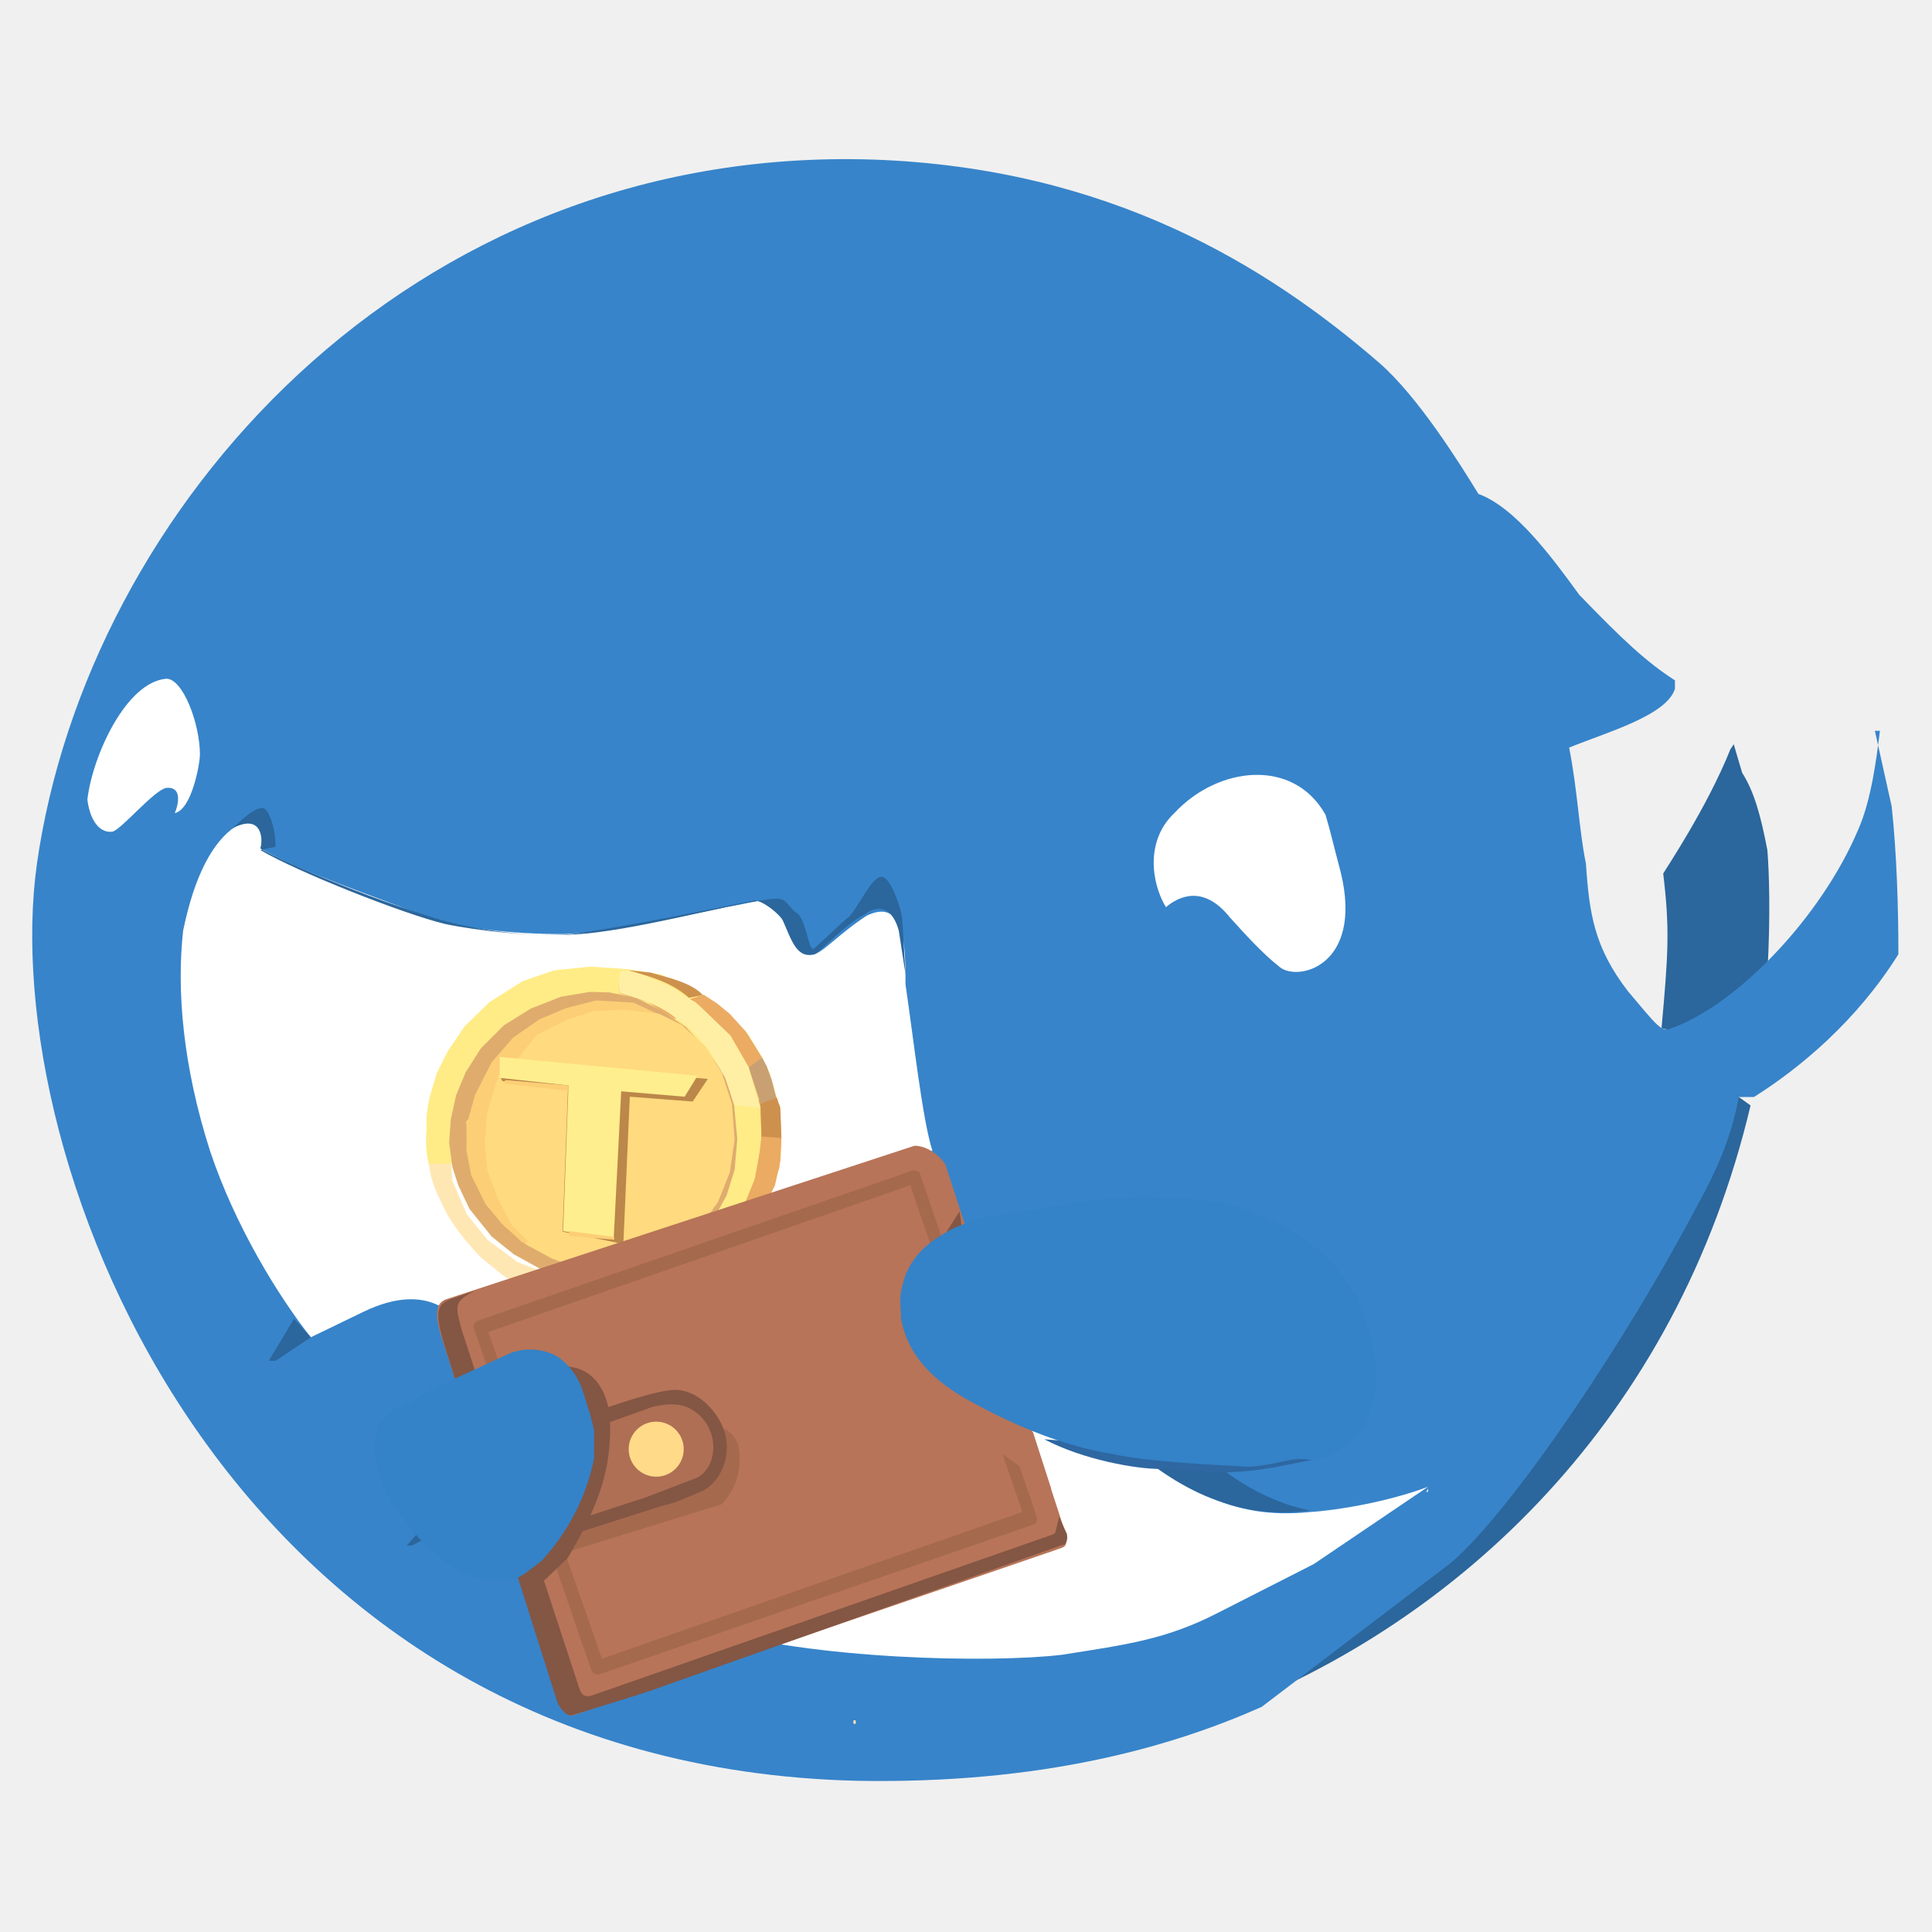
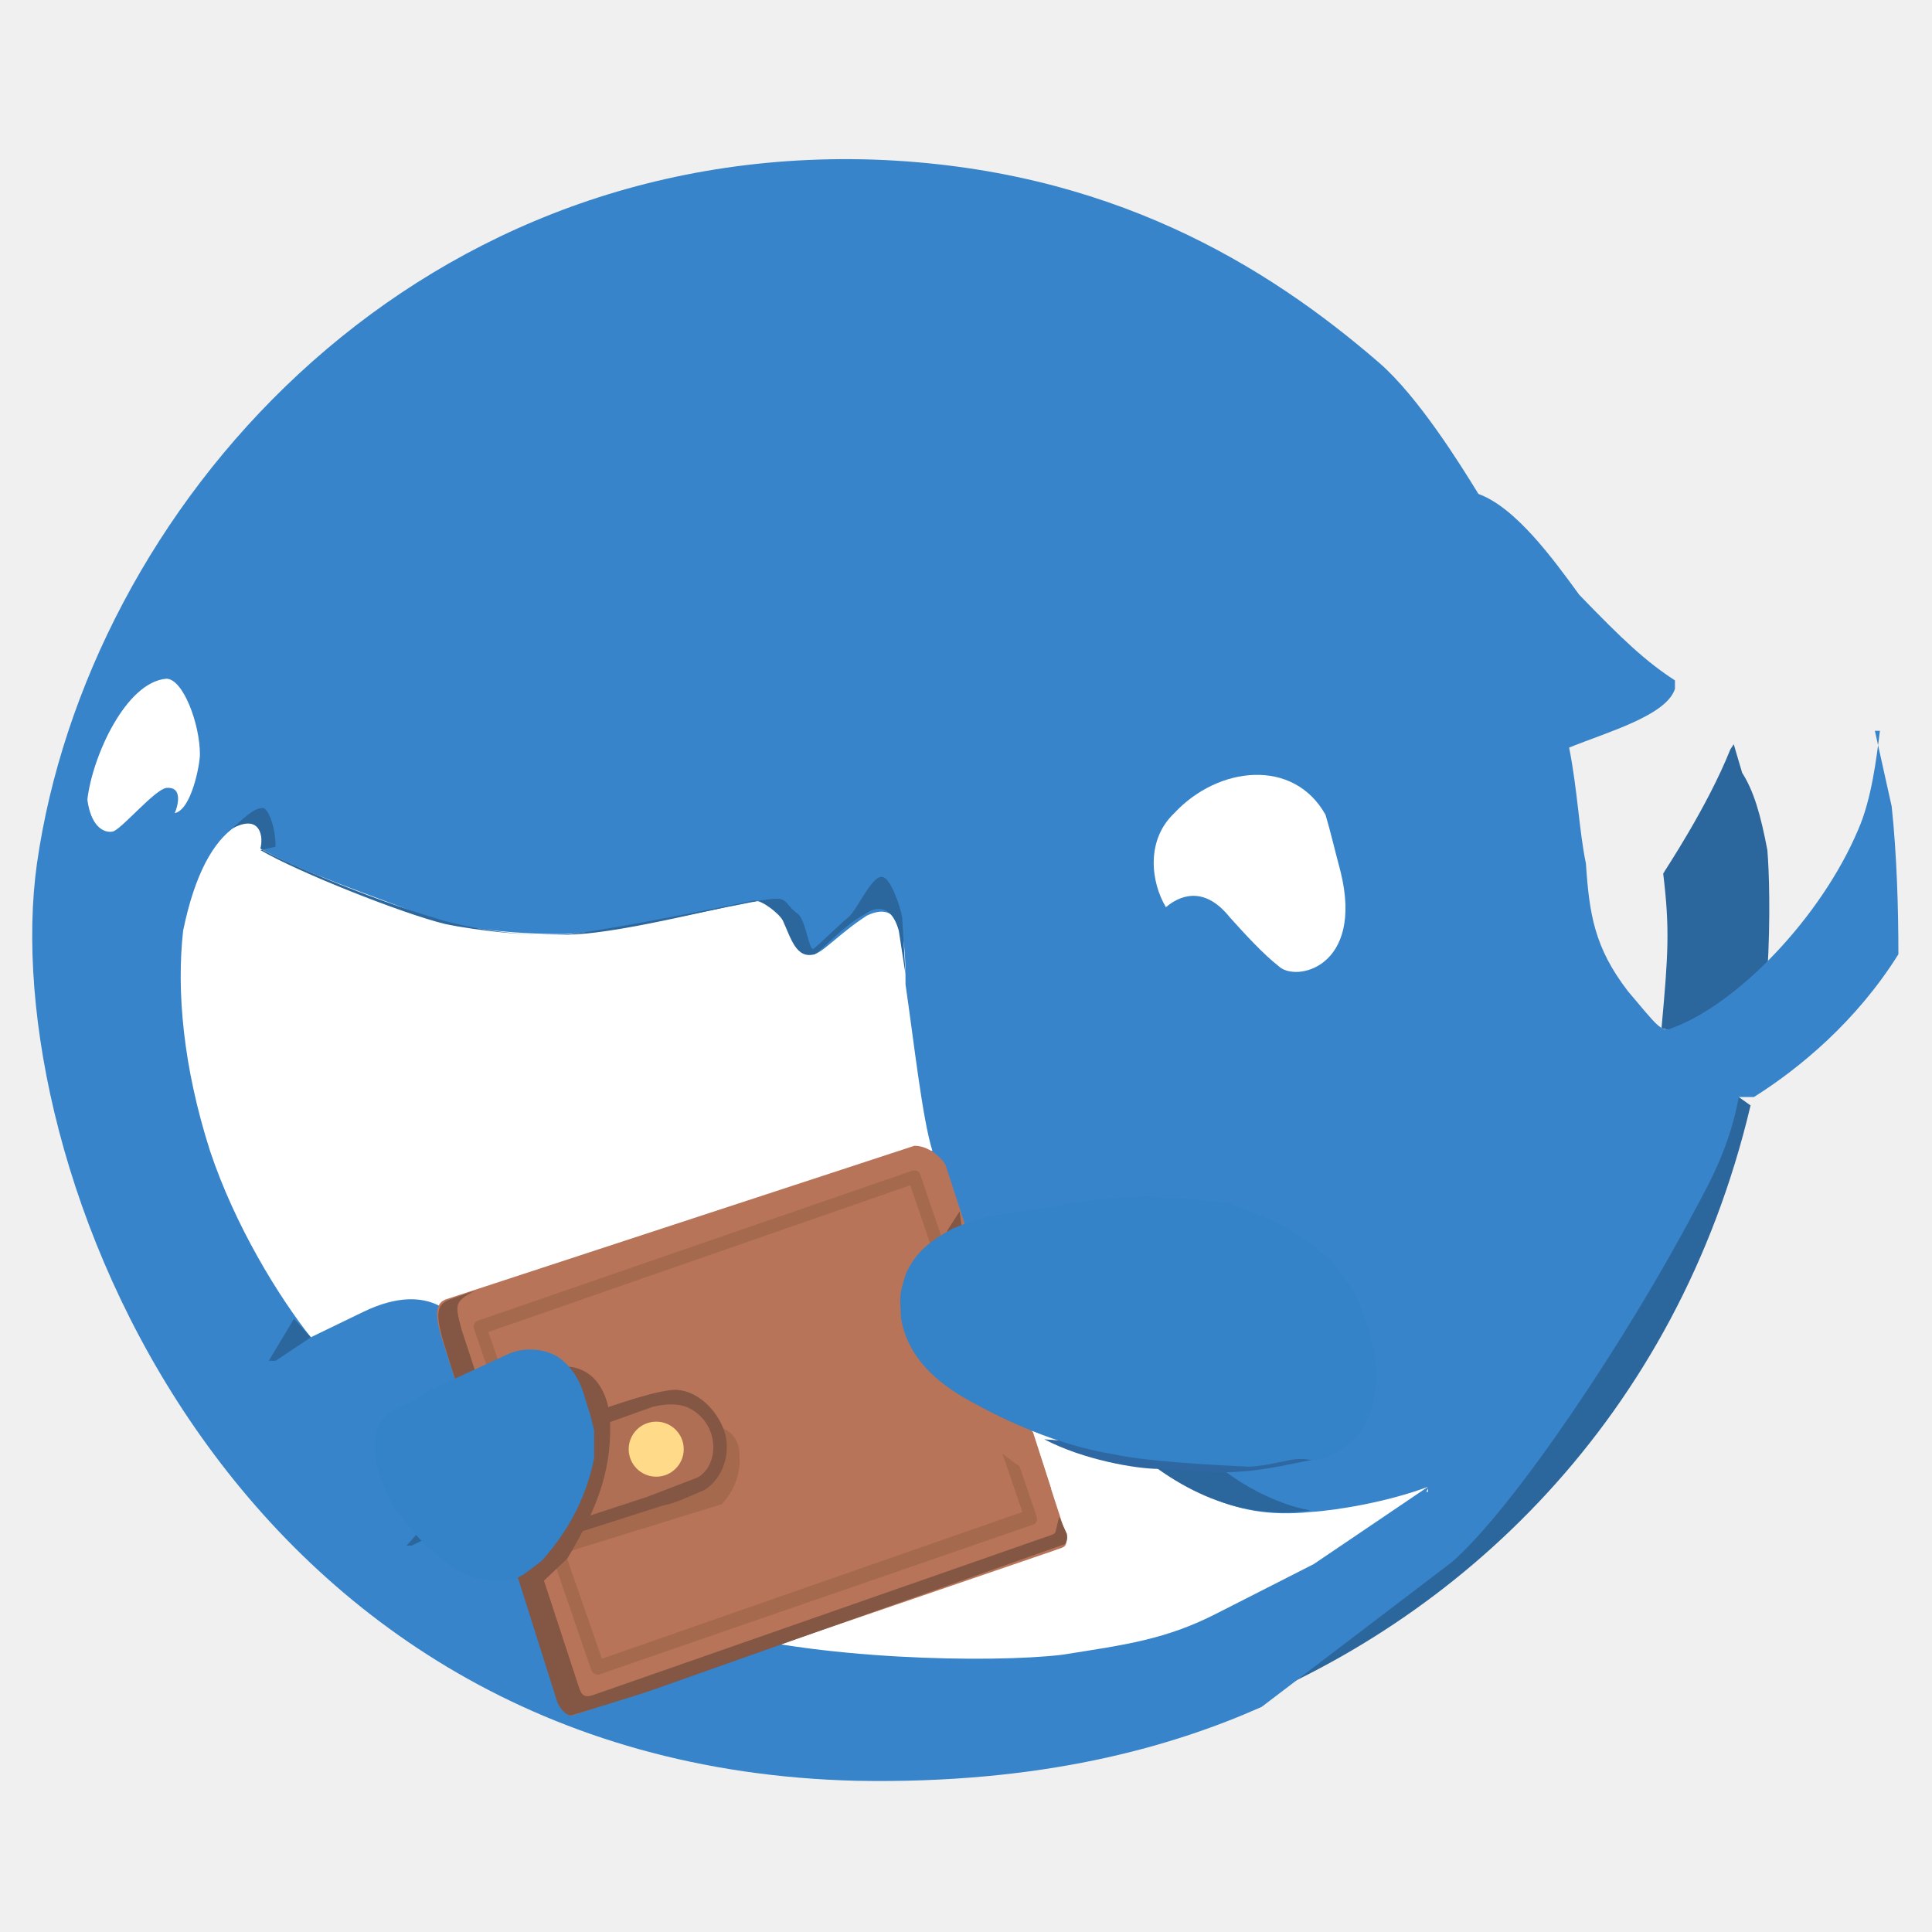
<svg xmlns="http://www.w3.org/2000/svg" viewBox="0 0 115 115">
  <style type="text/css">
.cls-0 {fill:#2B669C;}
.cls-1 {fill:#3784CA;}
.cls-2 {fill:#FFFFFF;}
</style>
  <path class="cls-0" d="m103.7 46c-0.3-1-0.5-1.7-0.5-1.7l-0.2 0.3c-1.4 3.5-3.9 7.2-4 7.4 0.4 3.3 0.3 4.8-0.1 9.2l1.6 0.4 4.7-3.7c0.2-3.4 0.1-6.1 0-7.3-0.4-2.1-0.8-3.5-1.5-4.6z" />
  <path class="cls-0" d="m103.5 65.3-2.5-0.4c-3.5 9.5-12.5 21.9-14.6 24.2l-6.4 4.9c-1.5 1.2-2.8 2.3-5.6 3.5-1.2 0.6-6.3 2.7-7.4 3l5.6 1.5c14.3-5.4 27.2-17.6 31.6-36.2z" />
  <path class="cls-1" d="m111.9 43.5c-0.2 1.6-0.5 4.1-1.3 5.9-2.2 5.2-7.2 10.4-11.1 11.8-0.6 0.3-0.9-0.2-2.6-2.2-2-2.6-2.3-4.6-2.5-7.6-0.4-1.9-0.5-4.4-1-6.9 2.2-0.9 5.8-1.9 6.3-3.5v-0.5c-1.7-1.1-3.1-2.4-5.7-5.1-1.6-2.2-3.8-5.2-6-6-1.1-1.8-3.6-5.8-5.9-7.8-6.7-5.8-16.1-11.6-30.1-12.1-27.8-0.9-46.8 20.9-49.8 41.9-2.5 17.8 11.4 53.7 48.8 54.6 11 0.2 18.7-2 24.1-4.4l11.3-8.6c3.7-3.2 10.5-13.4 14.5-21 1.1-2 2.1-4 2.6-6.7h0.9c2.7-1.7 6.1-4.5 8.6-8.5 0-2.8-0.1-6-0.4-8.8l-1-4.5z" />
  <path class="cls-2" d="m84.9 88.8 0.1-0.2v0.2h-0.1z" />
  <path class="cls-2" d="m78.2 93.1-5.7 2.9c-3.1 1.6-5.5 1.9-9.3 2.5-4.2 0.5-14.8 0.3-21.2-1.6s-8.1-3.5-11.4-5.5l-3.6-2.4c0.9-1.5 1.7-4 1.6-6.6-0.4-4.2-2.9-6.3-7-4.3l-3.1 1.5c-1.9-2.4-4.5-6.6-6-11.1-1.6-5-2-9.5-1.6-13.1 0.7-3.4 1.8-5.3 3.1-6.2 2.1-1 1.5 1.3 1.5 1.3 2.4 1.4 6.4 2.7 10.5 4.3 1.6 0.4 4.1 0.8 7.6 0.8 2.4-0.1 6.8-1 9.6-1.6 1.8-0.3 2.2-0.6 2.8-0.1 1.5 0.9 1 2.7 2.4 2.9 0.5 0 1.5-1.2 3.2-2.3 2.3-1.1 2.3 1.9 2.3 4.1 0.5 3.4 1 8 1.6 9.9-1.5 0.3-2.6 0.5-3.1 0.7-5 1.9-4.5 6.3-2.9 8.4 1.4 1.6 3.9 3.3 6 4.3 3.6 1.3 5.9 2.7 11 3.5 3.9 3.1 6.6 5.1 11.5 4.6 1.6-0.1 4.6-0.6 7-1.5l-6.8 4.6z" />
  <path class="cls-0" d="m66.5 85.4 3 0.1 1.5-0.1c0.9 2 4.5 4.1 7 4.5-4 0.6-7.9-1-11.5-4.5z" />
  <path class="cls-0" d="m69.5 84.9-5.4-0.5c-2.2-0.4-4.2-0.5-8.7-2.3l3.2 1c2.3 1.1 5.8 1.9 7.9 2.3h4.5c1.4-0.2 3-0.4 3.5-0.9l-3.1 0.5-1.9-0.1z" />
  <path class="cls-2" d="m78.9 48.5c-1.9-3.4-6.4-2.9-9-0.1-1.7 1.6-1.4 4.1-0.5 5.6 0.7-0.6 2.2-1.4 3.8 0.6 0.9 1 2 2.2 2.9 2.9 1 1 5.1 0.1 3.7-5.6-0.4-1.5-0.6-2.4-0.9-3.4z" />
  <path class="cls-2" d="m9.9 40.4c-2.4 0.2-4.4 4.6-4.7 7.2 0.2 1.5 0.9 2 1.5 1.9 0.5-0.1 2.5-2.5 3.2-2.6 1.1-0.1 0.6 1.3 0.5 1.5 1-0.2 1.5-2.9 1.5-3.5 0-1.8-1-4.5-2-4.5z" />
  <path class="cls-0" d="m16.4 50.4c0-1.3-0.5-2.4-0.8-2.3-0.7 0-1.7 1.3-2.1 1.4 2.4-1.5 2.1 1 2 1 0.7 0.5 6.1 2.9 10.9 4.3 2.6 0.7 6 1.1 9.1 0.7 4-0.5 9.5-2.1 10.9-2 0.5 0.1 0.5 0.5 1.1 0.9 0.5 0.5 0.6 2 0.9 2.1 0.6-0.5 1.6-1.5 2.1-1.9s1.4-2.5 2-2.4c0.5 0 1.1 1.8 1.2 2.4l0.2 3.4-0.4-2.6c-0.5-1.8-1.6-1.3-2-1-1.3 0.7-2.5 2.1-3 2.4-1.1 0.3-1.4-0.9-1.9-2-0.2-0.4-1.2-1.2-1.7-1.2-2 0.4-7.8 1.6-10.9 2-2.1 0.2-5.6-0.2-7.5-0.6-2.5-0.6-8.8-3.1-11-4.4l0.9-0.2z" />
  <path class="cls-0" d="m17.5 78.5-1.5 2.5h0.4l2.1-1.4-1-1.1zm6.7 13.5h0.3l3.9-1.9-1.4-1.1-1.1 1.1-1.7 1.9z" />
  <path class="cls-0" d="m30.5 94 1.6 0.8-1.6-0.8z" />
  <path class="cls-2" d="m17.4 64.1c0.1 2.9 1 8.3 2.2 10.9-1.2-2.5-2.6-8.4-2.2-10.9z" />
-   <g transform="translate(38 80) scale(0.32) translate(-75 -75)">
-     <path fill="#FFEC86" d="m35.6 35c-0.2 2.5-0.1 4.4 0.4 6.5l0.2 0.1 4.2-0.1 2.4 6.8 4.9 6.5 6.3 4.4 6.1 2.3 6 1.5 0.7 4.5h0.2c2.3 0.2 4.7 0.2 7.8-0.3l6.7-1.5 5.4-2.5 5.3-4.2 2.9-3.2 2.2-3.4 1.4-2.7 1.7-4.5 1.1-5.2v-4.8l-0.6-5.5-1.4-4.9-1.5-3.1-2.5-4.2-4-4.1-4.5-3.2-4-2.1-3.7-1.8-6-1-7.2-0.5-6.8 0.7-5.8 2-6.2 3.9-4.7 4.6-3.1 4.6-2 4-1.4 4.7-0.5 3.1v2.6z" />
-     <path fill="#FFE7B4" d="m36 41.5c0.6 4 1.5 5.4 3 8.5s4.4 6.5 6.6 8.8l3.9 3.2c1.2 1 4 2.1 6.1 3.2 2.7 1.4 10.4 2.3 11.2 2.3v-0.3l-1.2-4-5.9-0.7-7.1-2.7-5.6-4.1-3.9-4.8-2.7-6.3-0.2-3.1h-4.2z" />
-     <path fill="#EBAB62" d="m86.9 10.1 0.2-0.1 2.6 1.7 2.3 1.9 3 3.3 3 4.8-2.5 1.8 1.5 6.2 3.8-0.5 0.6 2.9 0.2 4.8-0.4 5.4-2.4 6.8-4.2 6.6-0.9 1.2-3.2 3.1-3.7 2.8-2.7-0.9 3-3.3 3.6-3.6 3.7-5.2 2.6-6.3 0.9-6.9-0.2-5.6-2.2-7.5-3.4-5.8-5.7-5.6-2-1.2 2.5-0.8z" />
-     <path fill="#C9A072" d="m95.5 23.5 2.5-1.8 0.9 1.7 0.9 2.5 0.9 3.5-3 0.9z" />
-     <path fill="#CE914D" d="m86.9 10.1v-0.1c-1.4-1.5-3.8-2.4-6.1-3.1l-3.6-1-4.1-0.4c3.9 1.1 7.9 2.1 11.3 5.1l2.5-0.5z" />
-     <path fill="#DFAC6E" d="m40.1 33.2-0.3 4.4 0.6 4.5 1.1 3.4 2.1 4.4 4.1 5.1 4.1 3.3 6.7 3.7 6.2 1.2h4.8l7-1.4 5.3-2.7 3.7-3 3.4-4.2 2.5-4.5 1.5-4.8 0.5-5.7-0.6-6.3-1.7-5.6-3.6-5-3.7-4-4.6-3.1-4.7-2.3-4.9-1-3.6-0.1-5.4 0.9-5.6 2.2-5 3.1-4.3 4.3-2.8 4.4-1.8 4.3-1 4.5z" />
-     <path fill="#EBAB62" d="m72 5.5c-0.4 0-0.9 3.3-0.5 4.3l5.2 1.6 5 3.1 1.4-0.4-3.6-2.5-4.9-1.8-2.6-4.3z" />
-     <path fill="#FFDA7F" d="m43 33.6 0.1 5.4 1 4.9 2.5 5.1 3.4 4 4.1 3.5 4.8 2.6 5.1 1.9 5.5 0.5 6.7-1.6 5-2.3 4.8-3.7 3.8-5.3 2.2-5.5 0.9-6.1-0.5-6.7-1.9-5.8-3.1-4.9-4.4-4-4.1-2-4.9-1.1h-6.5l-5.7 1.5-5.7 2.7-4.4 4.3-3.3 4-1.9 5.1-1 0.8z" />
-     <path fill="#FCCE76" d="m54.6 56-3.1-3-2.6-4.9-2-5.4-0.5-5.2 0.5-5.6 2.1-6.9 3.5-3 3.6-4.5 5.8-2.9 4.7-1.5 6-0.3 5.8 0.7-4.3-2-7-0.4-5.5 1.4-5 2.1-4.9 3.4-4 4.6-3.1 6.1-1.5 5.4-0.1 4.8 0.9 4.7 2.7 5.3 2.8 3.5 4 3.7h1.2z" />
-     <path fill="#BB833E" d="m84.1 62.1c-3.1 1.5-5.2 3.1-12.1 4.8 2.9 0.7 7-0.3 10.1-1.3l2.3-1 2.4-1.4-2.7-1.1z" />
-     <path fill="#C9A072" d="m90.9 55.5-1.8 2.1-5 4.4 2.5 1 2.9-1.8 3.1-2.8 2-2.5-3.2-0.3z" />
-     <path fill="#EBAB62" d="m94.6 50 3.8-0.6-0.4 1.6-3 4.7-3.6-0.1 2.6-3.5 0.6-2.1z" />
-     <path fill="#EBAB62" d="m97.9 36 3.7 0.7-0.2 4.3-1 4.5-2 3.9-4 0.6 2.2-5.5 1.1-5.9 0.2-2.6z" />
-     <path fill="#CE914D" d="m97.7 30.3 3-1.1 0.7 1.8 0.2 5.7-3.7-0.3-0.2-6.1z" />
-     <path fill="#FFEFA4" d="m71.5 9.7c4.1 1.2 7.6 2.3 10.6 4.8 2.4 1.2 4.4 4.1 5.8 5.5l3.2 5.4 1.8 5.2 4.8 0.5-2.2-7.6-3.4-5.9-6.5-6.2c-1.9-0.9-4.2-2.9-6-3.5-2.5-0.9-5-2.4-7.6-2.4-0.9 0.2-0.6 4-0.5 4.2z" />
-     <path fill="#BC874A" d="m49.4 25.5 0.3 0.6 12.2 1.3-1 26.7 11.3 2.3 1.2-27.4 11.7 0.9 2.8-4.2-38.3-3.6-0.2 3.4z" />
-     <path fill="#FFEE8D" d="m49.2 25.5v-3.9l36.8 3.5-2.4 3.9-11.8-1-1.4 27.5-9.4-1.5 1-27.1-12.8-1.4z" />
-     <polygon fill="#FCCE76" points="50.2 25.9 50.2 26.6 62 27.9 62 26.9" />
-     <polygon fill="#FCCE76" points="62.1 54 62.1 54.9 70.5 55.6 70.5 55.1" />
-     <path fill="#F6DDC0" d="m115 145c-0.2 1 0.7 0.9 0.4 0h-0.4z" />
-   </g>
  <g transform="translate(42 85) scale(0.42) translate(-51 -45)">
    <path fill="#B77458" d="m85 7.7c-0.7-1.2-2.5-2.7-4.4-2.7l-66.5 21.8c-1.6 0.7-1.5 2.6 0 7l16 49.3c0.5 1.9 1.3 2.9 2.2 2.6l68-23.3c1.5-0.6 2-0.3 1.8-2.2l-17.1-52.5z" />
    <path fill="#845644" d="m18.4 25.5-3.7 1.3c-2 0.8-2.1 2.2-0.3 7.8l15.6 49.3c0.4 0.9 1.3 2 2.1 1.8 1.3-0.4 10.4-3.2 10.9-3.4l58.5-20.7c0.5 0 0.9-0.6 0.7-1.6l-1.1-2.4-0.5 2.1c-0.1 0.3-0.4 0.4-0.7 0.5l-64.7 22.6c-1.4 0.5-1.8 0.1-2.2-1.2l-16.6-50.6c-0.9-3.5-1.1-3.9 2-5.5z" />
    <path fill="#845644" d="m87 14.3-1.8 2.8 2.9 5.4z" />
    <path fill="#A5694E" d="m81.4 9c-0.2-0.5-0.8-0.6-1.3-0.4l-61.4 21.2c-0.5 0.2-0.7 0.7-0.5 1.2l16.6 48.3c0.2 0.5 0.7 0.8 1.2 0.6l61.4-21.2c0.5-0.1 0.7-0.7 0.5-1.2l-16.5-48.5zm-45.1 68.7-16.1-46.3 59.8-20.8 15.9 46.3-59.6 20.8z" />
    <path fill="#A5694E" d="m53.3 55.8-21.7 6.7 1.5-5.3 10.2-2.8 6.4-2.5c0.8-0.3 2.3-2.9 2.2-4.1l-1.4-4.8 3.1 2.1c1.3 0.6 2.2 1.9 2.2 3.7 0.2 2.7-0.7 5-2.5 7z" />
    <path fill="#845644" d="m46.4 39.6c-3.3 0.2-11.6 3.3-11.6 3.3v2.6l7.6-2.9c3.8-1.4 6-1.1 7.9 1s2 6.2-0.7 8.3c-3.2 1.4-7 3-9.5 3.4l-7.3 2.2-0.4 2.5 12.5-4c2-0.4 3.3-1.1 5.9-2.2 2-1.2 3.2-3.6 3.2-6 0.2-3.6-3.5-8.4-7.6-8.2z" />
    <path fill="#AF6F54" d="m43.5 42-8.4 3v4.4l-1.7 8.4 9.2-3 7.3-2.8c3.1-1.8 3.1-7.6-1.2-9.8-1.6-0.8-3.5-0.6-5.2-0.2z" />
    <circle fill="#FFDA89" cx="44" cy="48" r="3.9" />
    <path fill="#845644" d="m31.4 36.3c2.3 0.1 5.2 1.6 6 6.7 0.5 7.4-1.5 13-6 20.5l-5.7 5.4-1.3-3.5 7.4-10.6 0.6-7.9-0.1-5.7-0.9-4.9z" />
    <path fill="#3482C8" d="m23.3 34.4-11.3 5.2c-3 2-4.4 2.3-5.5 3-2.5 1.5-2.8 5.1-2.1 7.8 0.6 1.9 1.7 5 2.8 6.3 1.3 1.5 2.5 3.5 4.8 5.5 2 1.6 4 4 9 4.5 2 0 3.3-0.2 4.7-1.3l2.1-1.6c3.4-3.8 6.2-8.5 7.4-14.5v-4l-0.6-2.4c-0.9-2.3-1-5-3.9-7.5-1.7-1.5-4.9-2-7.4-1z" />
    <path fill="#B77458" d="m82.7 37c3.7 5.9 6.1 8.6 10 11.4l7.3 5.3-2.6-8.1-10.7-5.8-4-2.8z" />
    <path fill="#2E67A1" d="m99 46.6c5.5 2.9 13 4.2 16.3 4.2 8.1 0.6 10.7 0.8 17.2-0.4l4.5-0.9-38-2.9z" />
    <path fill="#3482C8" d="m113.1 12.2c-7.3 0.5-6.9 0.3-12.2 1.3-7.1 1.4-8.9 0.7-14.8 3.2-4.1 2.2-5.5 3.9-6.7 6.4-1.1 3.4-0.8 3.4-0.7 6.4 1 5.5 4.9 9 9.8 11.7s12.2 6.2 20.2 7.5c5 1.1 14 1.5 19.3 1.8 4.4-0.3 6.1-1.5 8.8-1 2.1 0.2 5.4-2 6.6-3.4 2.2-3 2.4-5.3 2.7-8.2 0-4.3-1.3-7.3-2.8-11.4-1.3-2.3-2.7-4-3.9-5.5-2.2-1.8-5.3-4.1-7.5-5.1-2.3-1.1-4.5-1.9-6.9-2.8-2.5-0.2-5.8-0.7-6.9-0.6-2.1 0.1-3.9-0.4-5-0.3z" />
  </g>
</svg>
